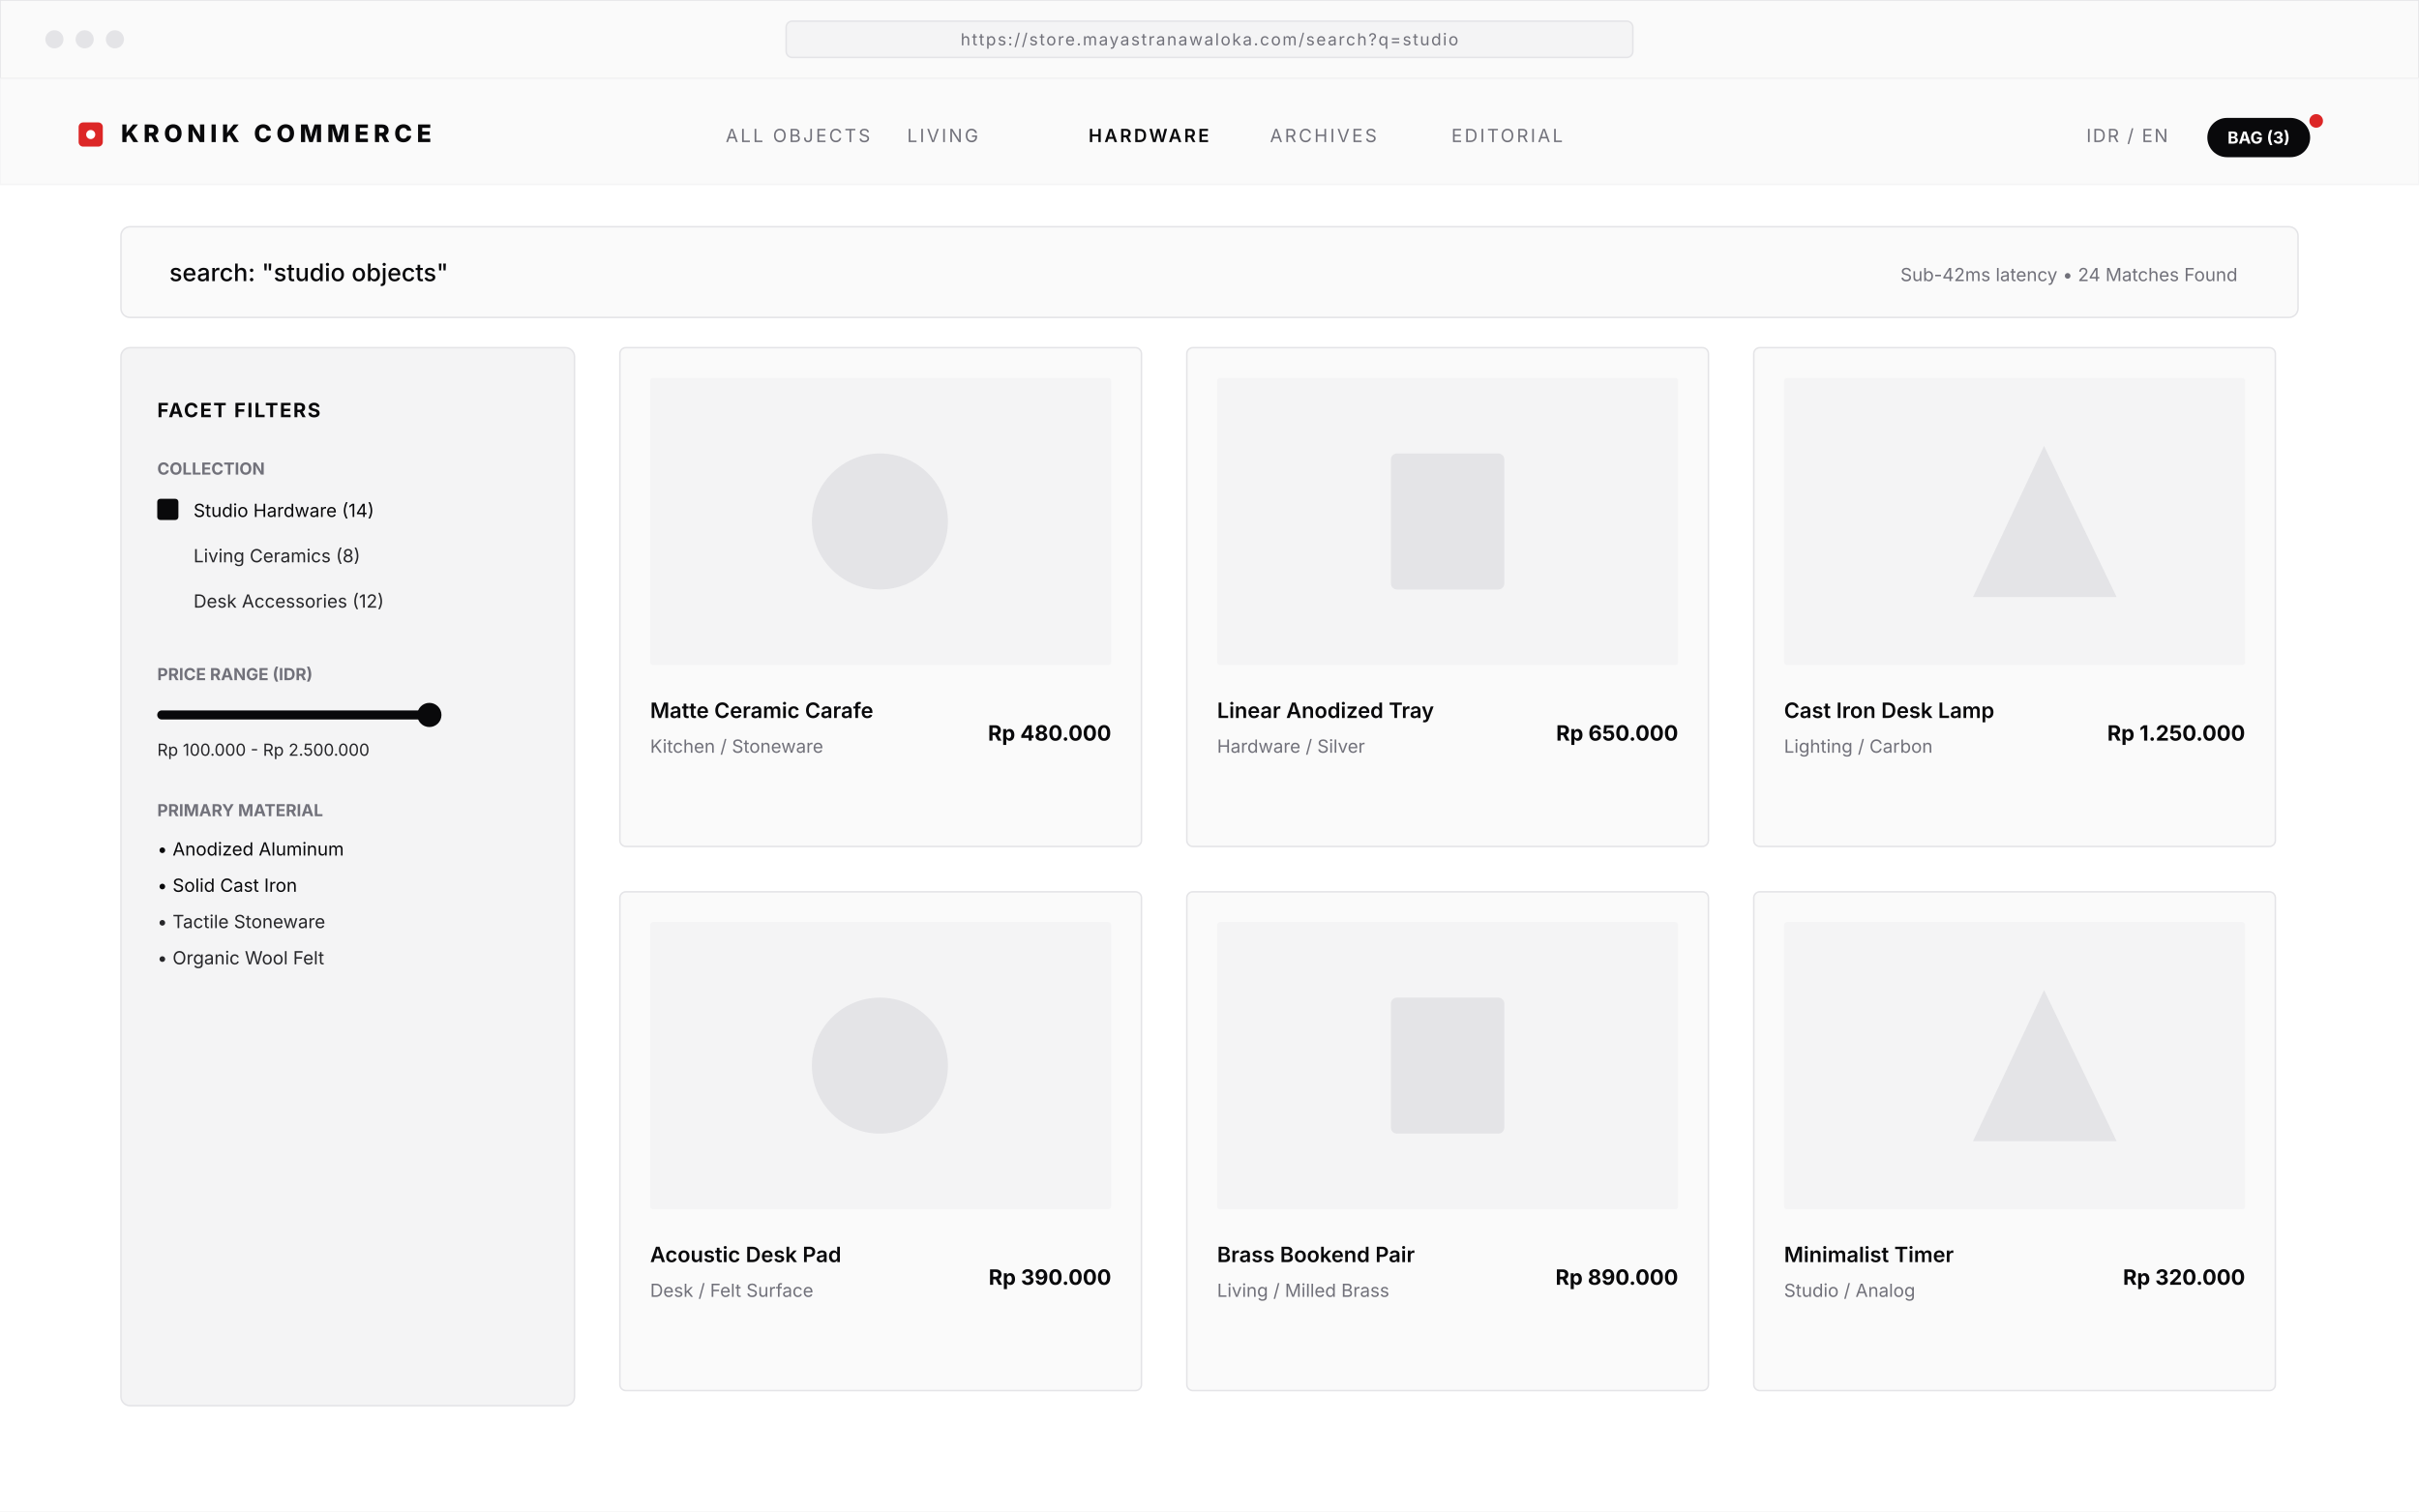
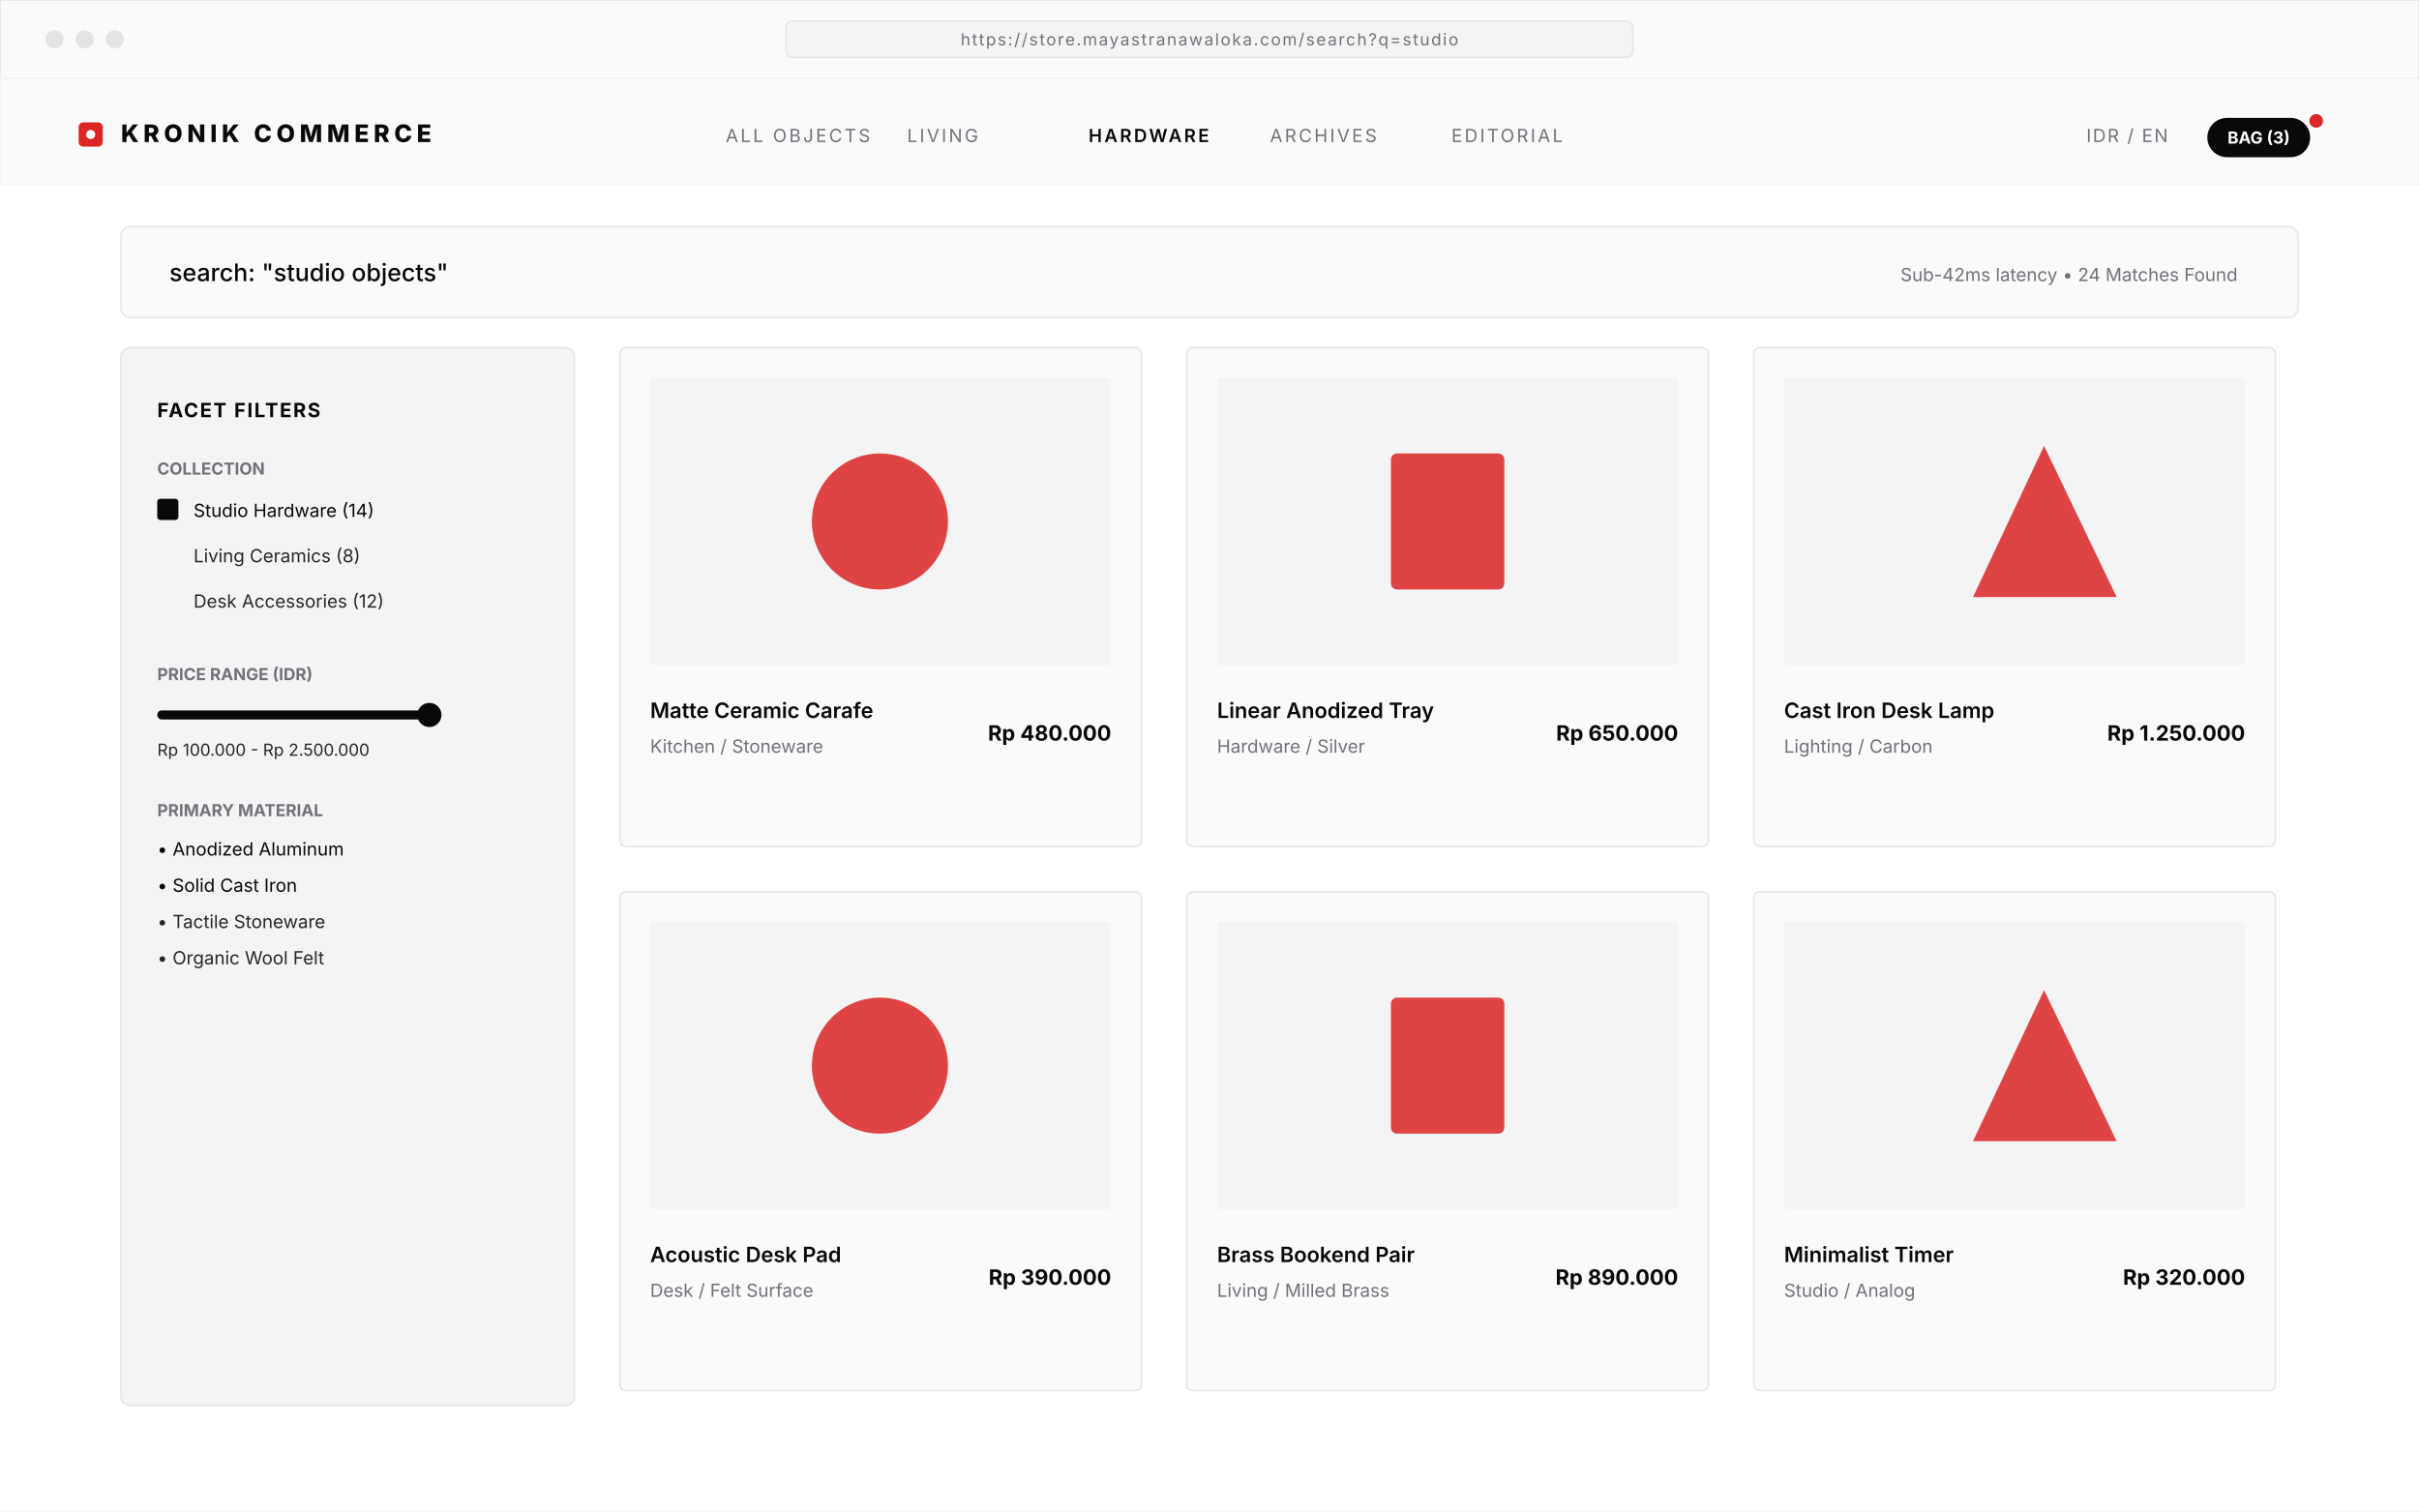
<svg xmlns="http://www.w3.org/2000/svg" viewBox="0 0 1600 1000" width="1600" height="1000" fill="none">
  <rect width="1600" height="1000" fill="#ffffff" />
  <rect width="1600" height="52" fill="#fafafa" stroke="#e4e4e7" stroke-width="1" />
  <circle cx="36" cy="26" r="6" fill="#e4e4e7" />
  <circle cx="56" cy="26" r="6" fill="#e4e4e7" />
  <circle cx="76" cy="26" r="6" fill="#e4e4e7" />
  <rect x="520" y="14" width="560" height="24" rx="4" fill="#f4f4f5" stroke="#e4e4e7" stroke-width="1" />
  <text x="800" y="30" fill="#71717a" font-family="-apple-system, BlinkMacSystemFont, sans-serif" font-size="11" text-anchor="middle" letter-spacing="1">https://store.mayastranawaloka.com/search?q=studio</text>
  <rect y="52" width="1600" height="70" fill="#fafafa" stroke="#f4f4f5" stroke-width="1" />
  <rect x="52" y="81" width="16" height="16" rx="3" fill="#dc2626" />
  <circle cx="60" cy="89" r="3" fill="#ffffff" />
  <text x="80" y="94" fill="#09090b" font-family="-apple-system, BlinkMacSystemFont, sans-serif" font-size="16" font-weight="800" letter-spacing="3">KRONIK COMMERCE</text>
  <g transform="translate(480, 94)">
    <text x="0" y="0" fill="#71717a" font-family="-apple-system, BlinkMacSystemFont, sans-serif" font-size="12" letter-spacing="1.5">ALL OBJECTS</text>
    <text x="120" y="0" fill="#71717a" font-family="-apple-system, BlinkMacSystemFont, sans-serif" font-size="12" letter-spacing="1.5">LIVING</text>
    <text x="240" y="0" fill="#09090b" font-family="-apple-system, BlinkMacSystemFont, sans-serif" font-size="12" font-weight="600" letter-spacing="1.5">HARDWARE</text>
    <text x="360" y="0" fill="#71717a" font-family="-apple-system, BlinkMacSystemFont, sans-serif" font-size="12" letter-spacing="1.5">ARCHIVES</text>
    <text x="480" y="0" fill="#71717a" font-family="-apple-system, BlinkMacSystemFont, sans-serif" font-size="12" letter-spacing="1.5">EDITORIAL</text>
  </g>
  <g transform="translate(1380, 94)">
    <text x="0" y="0" fill="#71717a" font-family="-apple-system, BlinkMacSystemFont, sans-serif" font-size="12" letter-spacing="1">IDR / EN</text>
    <rect x="80" y="-16" width="68" height="26" rx="13" fill="#09090b" />
    <text x="114" y="1" fill="#ffffff" font-family="-apple-system, BlinkMacSystemFont, sans-serif" font-size="11" font-weight="700" text-anchor="middle">BAG (3)</text>
    <circle cx="152" cy="-14" r="4.5" fill="#dc2626" />
  </g>
  <g transform="translate(80, 150)">
    <rect x="0" y="0" width="1440" height="60" rx="6" fill="#fafafa" stroke="#e4e4e7" stroke-width="1" />
    <text x="32" y="36" fill="#09090b" font-family="-apple-system, BlinkMacSystemFont, sans-serif" font-size="16" font-weight="500">search: "studio objects"</text>
    <text x="1400" y="36" fill="#71717a" font-family="-apple-system, BlinkMacSystemFont, sans-serif" font-size="12" text-anchor="end">Sub-42ms latency • 24 Matches Found</text>
    <g transform="translate(0, 80)">
      <rect x="0" y="0" width="300" height="700" rx="6" fill="#f4f4f5" stroke="#e4e4e7" stroke-width="1" />
      <g transform="translate(24, 30)">
        <text x="0" y="16" fill="#09090b" font-family="-apple-system, BlinkMacSystemFont, sans-serif" font-size="13" font-weight="700" letter-spacing="1">FACET FILTERS</text>
        <text x="0" y="54" fill="#71717a" font-family="-apple-system, BlinkMacSystemFont, sans-serif" font-size="11" font-weight="700">COLLECTION</text>
        <rect x="0" y="70" width="14" height="14" rx="2" fill="#09090b" />
        <text x="24" y="82" fill="#09090b" font-family="-apple-system, BlinkMacSystemFont, sans-serif" font-size="12">Studio Hardware (14)</text>
        <rect x="0" y="100" width="14" height="14" rx="2" fill="#f4f4f5" />
        <text x="24" y="112" fill="#27272a" font-family="-apple-system, BlinkMacSystemFont, sans-serif" font-size="12">Living Ceramics (8)</text>
        <rect x="0" y="130" width="14" height="14" rx="2" fill="#f4f4f5" />
        <text x="24" y="142" fill="#27272a" font-family="-apple-system, BlinkMacSystemFont, sans-serif" font-size="12">Desk Accessories (12)</text>
        <text x="0" y="190" fill="#71717a" font-family="-apple-system, BlinkMacSystemFont, sans-serif" font-size="11" font-weight="700">PRICE RANGE (IDR)</text>
        <rect x="0" y="210" width="252" height="6" rx="3" fill="#f4f4f5" />
        <rect x="0" y="210" width="180" height="6" rx="3" fill="#09090b" />
        <circle cx="180" cy="213" r="8" fill="#09090b" />
        <text x="0" y="240" fill="#27272a" font-family="-apple-system, BlinkMacSystemFont, sans-serif" font-size="11">Rp 100.000 - Rp 2.500.000</text>
        <text x="0" y="280" fill="#71717a" font-family="-apple-system, BlinkMacSystemFont, sans-serif" font-size="11" font-weight="700">PRIMARY MATERIAL</text>
        <text x="0" y="306" fill="#09090b" font-family="-apple-system, BlinkMacSystemFont, sans-serif" font-size="12">• Anodized Aluminum</text>
        <text x="0" y="330" fill="#09090b" font-family="-apple-system, BlinkMacSystemFont, sans-serif" font-size="12">• Solid Cast Iron</text>
        <text x="0" y="354" fill="#27272a" font-family="-apple-system, BlinkMacSystemFont, sans-serif" font-size="12">• Tactile Stoneware</text>
        <text x="0" y="378" fill="#27272a" font-family="-apple-system, BlinkMacSystemFont, sans-serif" font-size="12">• Organic Wool Felt</text>
      </g>
    </g>
    <g transform="translate(330, 80)">
      <rect x="0" y="0" width="345" height="330" rx="4" fill="#fafafa" stroke="#e4e4e7" stroke-width="1" />
      <rect x="20" y="20" width="305" height="190" rx="2" fill="#f4f4f5" />
-       <circle cx="172" cy="115" r="45" fill="#e4e4e7" />
+       <circle cx="172" cy="115" r="45" fill="#dc2626" fill-opacity="0.85" />
      <text x="20" y="245" fill="#09090b" font-family="-apple-system, BlinkMacSystemFont, sans-serif" font-size="14" font-weight="600">Matte Ceramic Carafe</text>
      <text x="20" y="268" fill="#71717a" font-family="-apple-system, BlinkMacSystemFont, sans-serif" font-size="12">Kitchen / Stoneware</text>
      <text x="325" y="260" fill="#09090b" font-family="-apple-system, BlinkMacSystemFont, sans-serif" font-size="14" font-weight="700" text-anchor="end">Rp 480.000</text>
      <rect x="375" y="0" width="345" height="330" rx="4" fill="#fafafa" stroke="#e4e4e7" stroke-width="1" />
      <rect x="395" y="20" width="305" height="190" rx="2" fill="#f4f4f5" />
-       <rect x="510" y="70" width="75" height="90" rx="4" fill="#e4e4e7" />
+       <rect x="510" y="70" width="75" height="90" rx="4" fill="#dc2626" fill-opacity="0.85" />
      <text x="395" y="245" fill="#09090b" font-family="-apple-system, BlinkMacSystemFont, sans-serif" font-size="14" font-weight="600">Linear Anodized Tray</text>
      <text x="395" y="268" fill="#71717a" font-family="-apple-system, BlinkMacSystemFont, sans-serif" font-size="12">Hardware / Silver</text>
      <text x="700" y="260" fill="#09090b" font-family="-apple-system, BlinkMacSystemFont, sans-serif" font-size="14" font-weight="700" text-anchor="end">Rp 650.000</text>
      <rect x="750" y="0" width="345" height="330" rx="4" fill="#fafafa" stroke="#e4e4e7" stroke-width="1" />
      <rect x="770" y="20" width="305" height="190" rx="2" fill="#f4f4f5" />
-       <polygon points="942,65 895,165 990,165" fill="#e4e4e7" />
+       <polygon points="942,65 895,165 990,165" fill="#dc2626" fill-opacity="0.85" />
      <text x="770" y="245" fill="#09090b" font-family="-apple-system, BlinkMacSystemFont, sans-serif" font-size="14" font-weight="600">Cast Iron Desk Lamp</text>
      <text x="770" y="268" fill="#71717a" font-family="-apple-system, BlinkMacSystemFont, sans-serif" font-size="12">Lighting / Carbon</text>
      <text x="1075" y="260" fill="#09090b" font-family="-apple-system, BlinkMacSystemFont, sans-serif" font-size="14" font-weight="700" text-anchor="end">Rp 1.250.000</text>
      <g transform="translate(0, 360)">
        <rect x="0" y="0" width="345" height="330" rx="4" fill="#fafafa" stroke="#e4e4e7" stroke-width="1" />
        <rect x="20" y="20" width="305" height="190" rx="2" fill="#f4f4f5" />
-         <circle cx="172" cy="115" r="45" fill="#e4e4e7" />
+         <circle cx="172" cy="115" r="45" fill="#dc2626" fill-opacity="0.85" />
        <text x="20" y="245" fill="#09090b" font-family="-apple-system, BlinkMacSystemFont, sans-serif" font-size="14" font-weight="600">Acoustic Desk Pad</text>
        <text x="20" y="268" fill="#71717a" font-family="-apple-system, BlinkMacSystemFont, sans-serif" font-size="12">Desk / Felt Surface</text>
        <text x="325" y="260" fill="#09090b" font-family="-apple-system, BlinkMacSystemFont, sans-serif" font-size="14" font-weight="700" text-anchor="end">Rp 390.000</text>
        <rect x="375" y="0" width="345" height="330" rx="4" fill="#fafafa" stroke="#e4e4e7" stroke-width="1" />
        <rect x="395" y="20" width="305" height="190" rx="2" fill="#f4f4f5" />
-         <rect x="510" y="70" width="75" height="90" rx="4" fill="#e4e4e7" />
+         <rect x="510" y="70" width="75" height="90" rx="4" fill="#dc2626" fill-opacity="0.85" />
        <text x="395" y="245" fill="#09090b" font-family="-apple-system, BlinkMacSystemFont, sans-serif" font-size="14" font-weight="600">Brass Bookend Pair</text>
        <text x="395" y="268" fill="#71717a" font-family="-apple-system, BlinkMacSystemFont, sans-serif" font-size="12">Living / Milled Brass</text>
        <text x="700" y="260" fill="#09090b" font-family="-apple-system, BlinkMacSystemFont, sans-serif" font-size="14" font-weight="700" text-anchor="end">Rp 890.000</text>
        <rect x="750" y="0" width="345" height="330" rx="4" fill="#fafafa" stroke="#e4e4e7" stroke-width="1" />
        <rect x="770" y="20" width="305" height="190" rx="2" fill="#f4f4f5" />
-         <polygon points="942,65 895,165 990,165" fill="#e4e4e7" />
+         <polygon points="942,65 895,165 990,165" fill="#dc2626" fill-opacity="0.85" />
        <text x="770" y="245" fill="#09090b" font-family="-apple-system, BlinkMacSystemFont, sans-serif" font-size="14" font-weight="600">Minimalist Timer</text>
        <text x="770" y="268" fill="#71717a" font-family="-apple-system, BlinkMacSystemFont, sans-serif" font-size="12">Studio / Analog</text>
        <text x="1075" y="260" fill="#09090b" font-family="-apple-system, BlinkMacSystemFont, sans-serif" font-size="14" font-weight="700" text-anchor="end">Rp 320.000</text>
      </g>
    </g>
  </g>
</svg>
